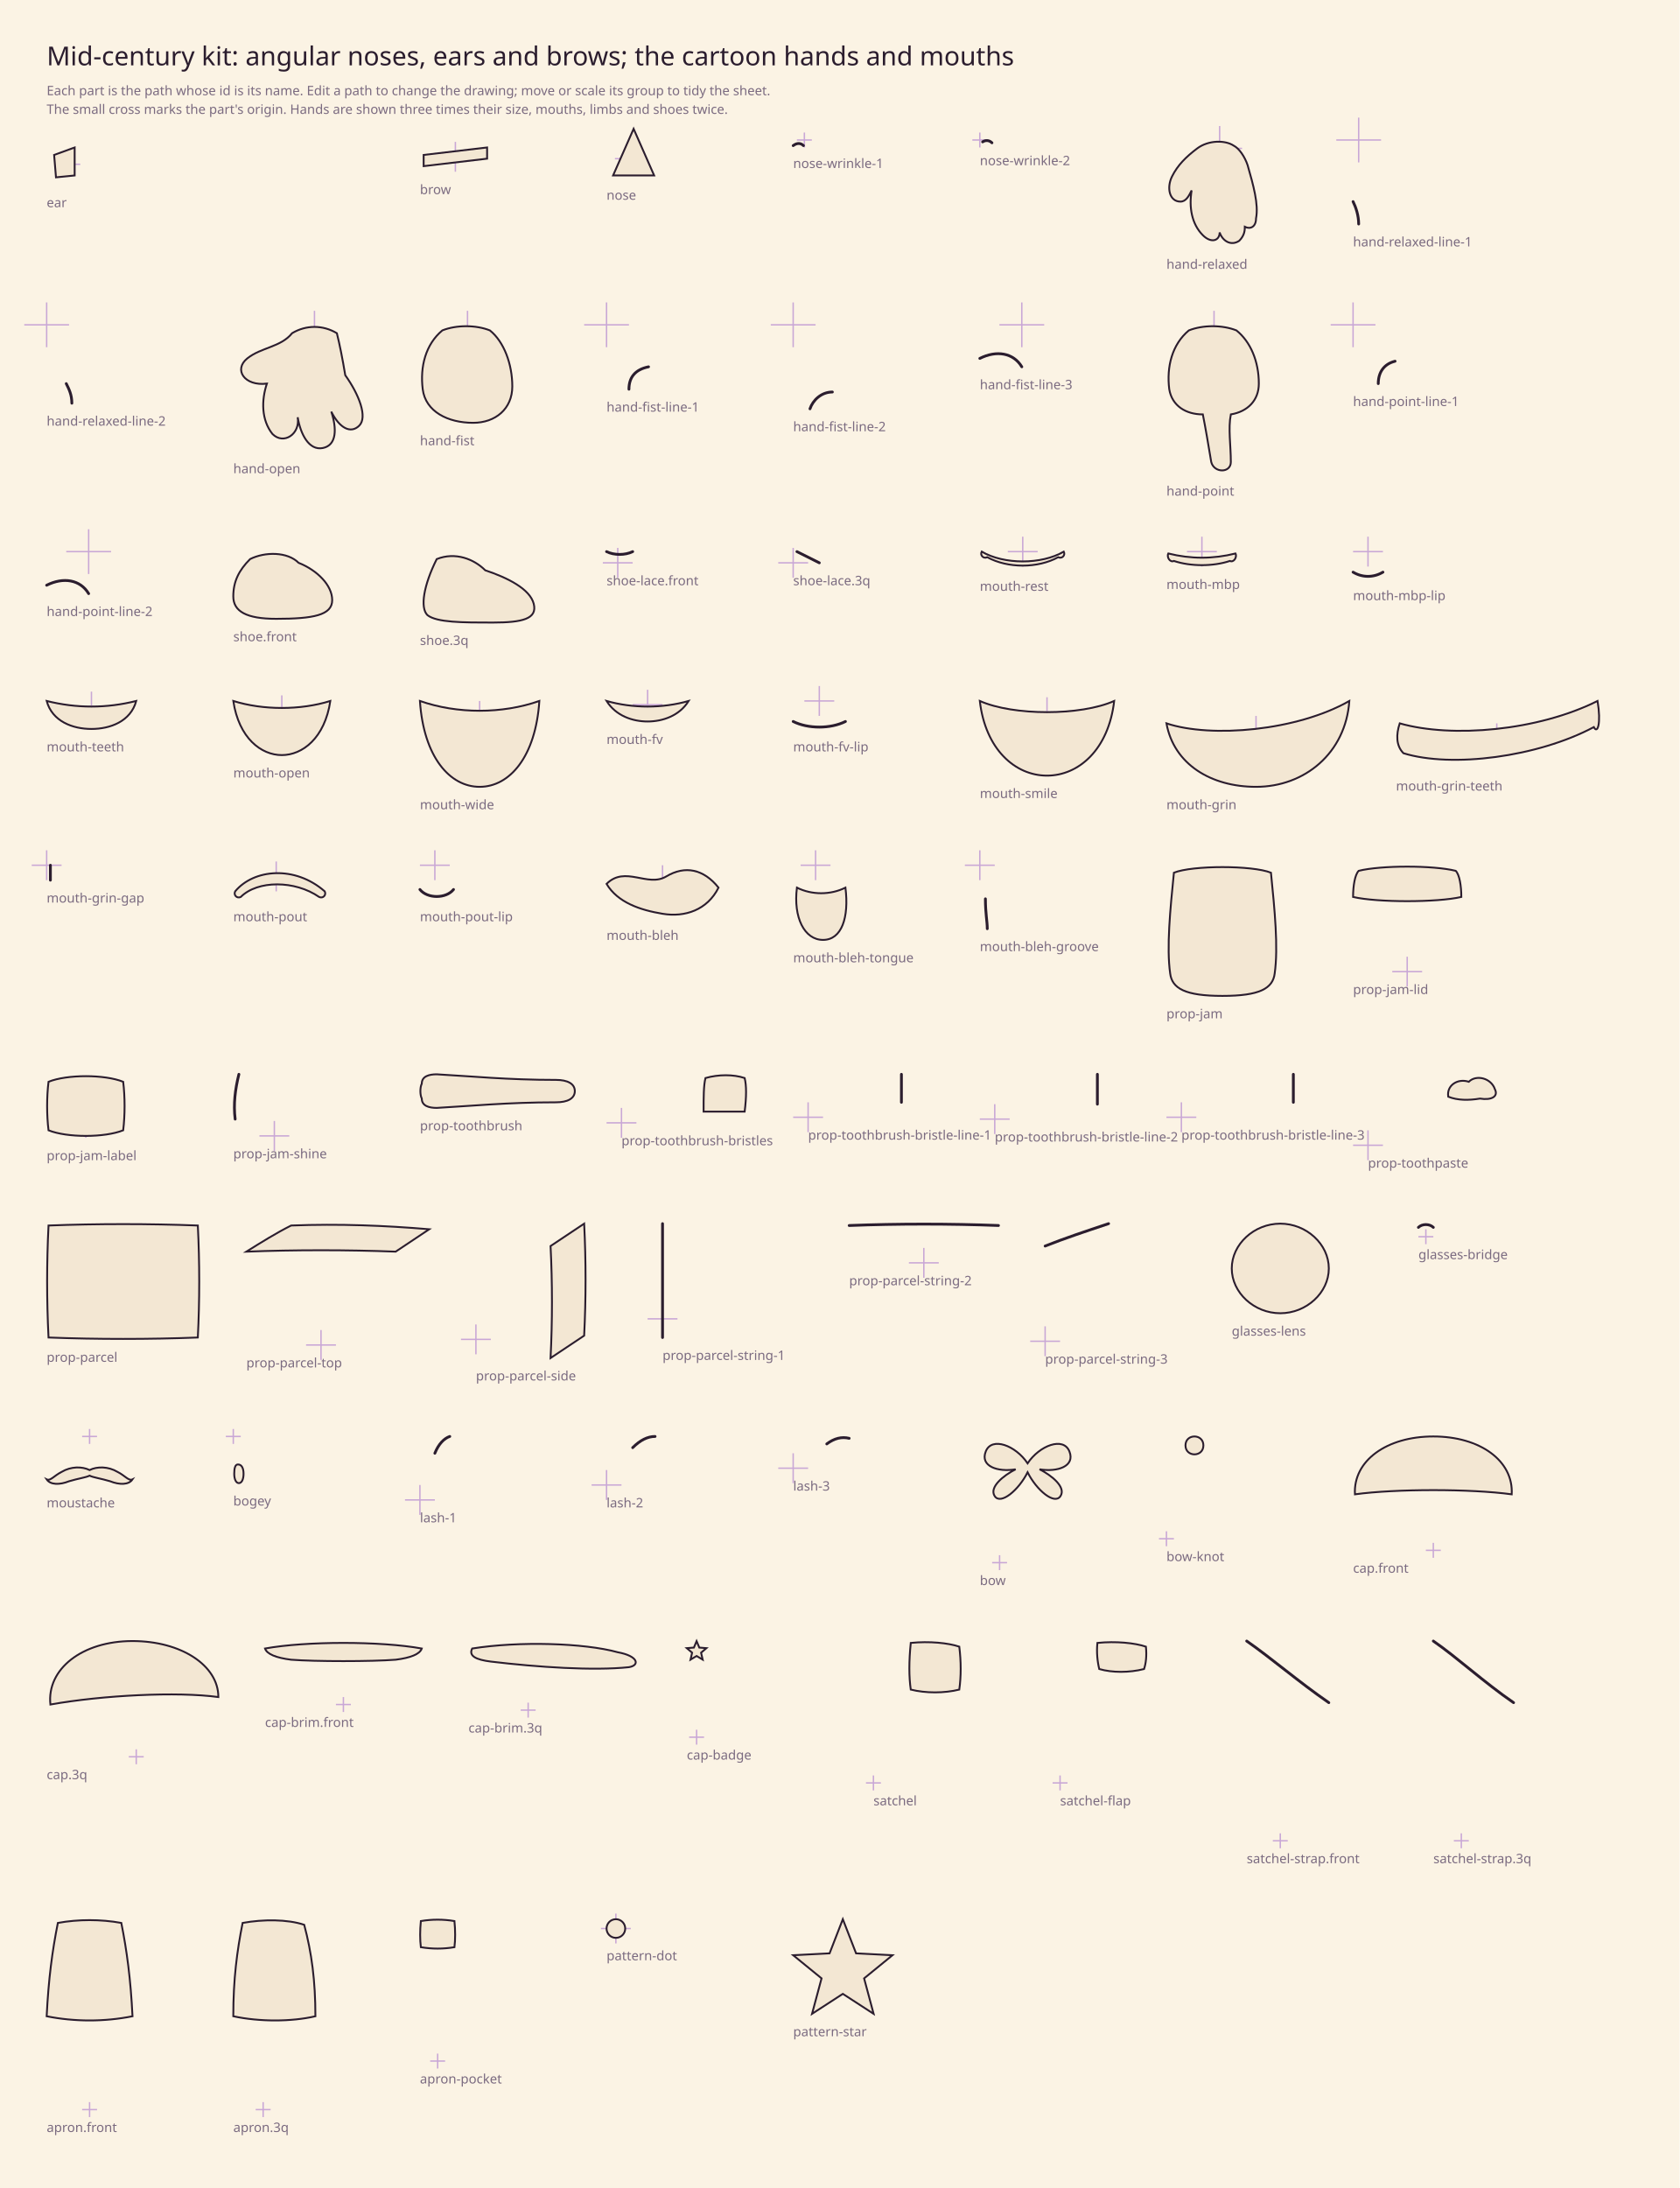
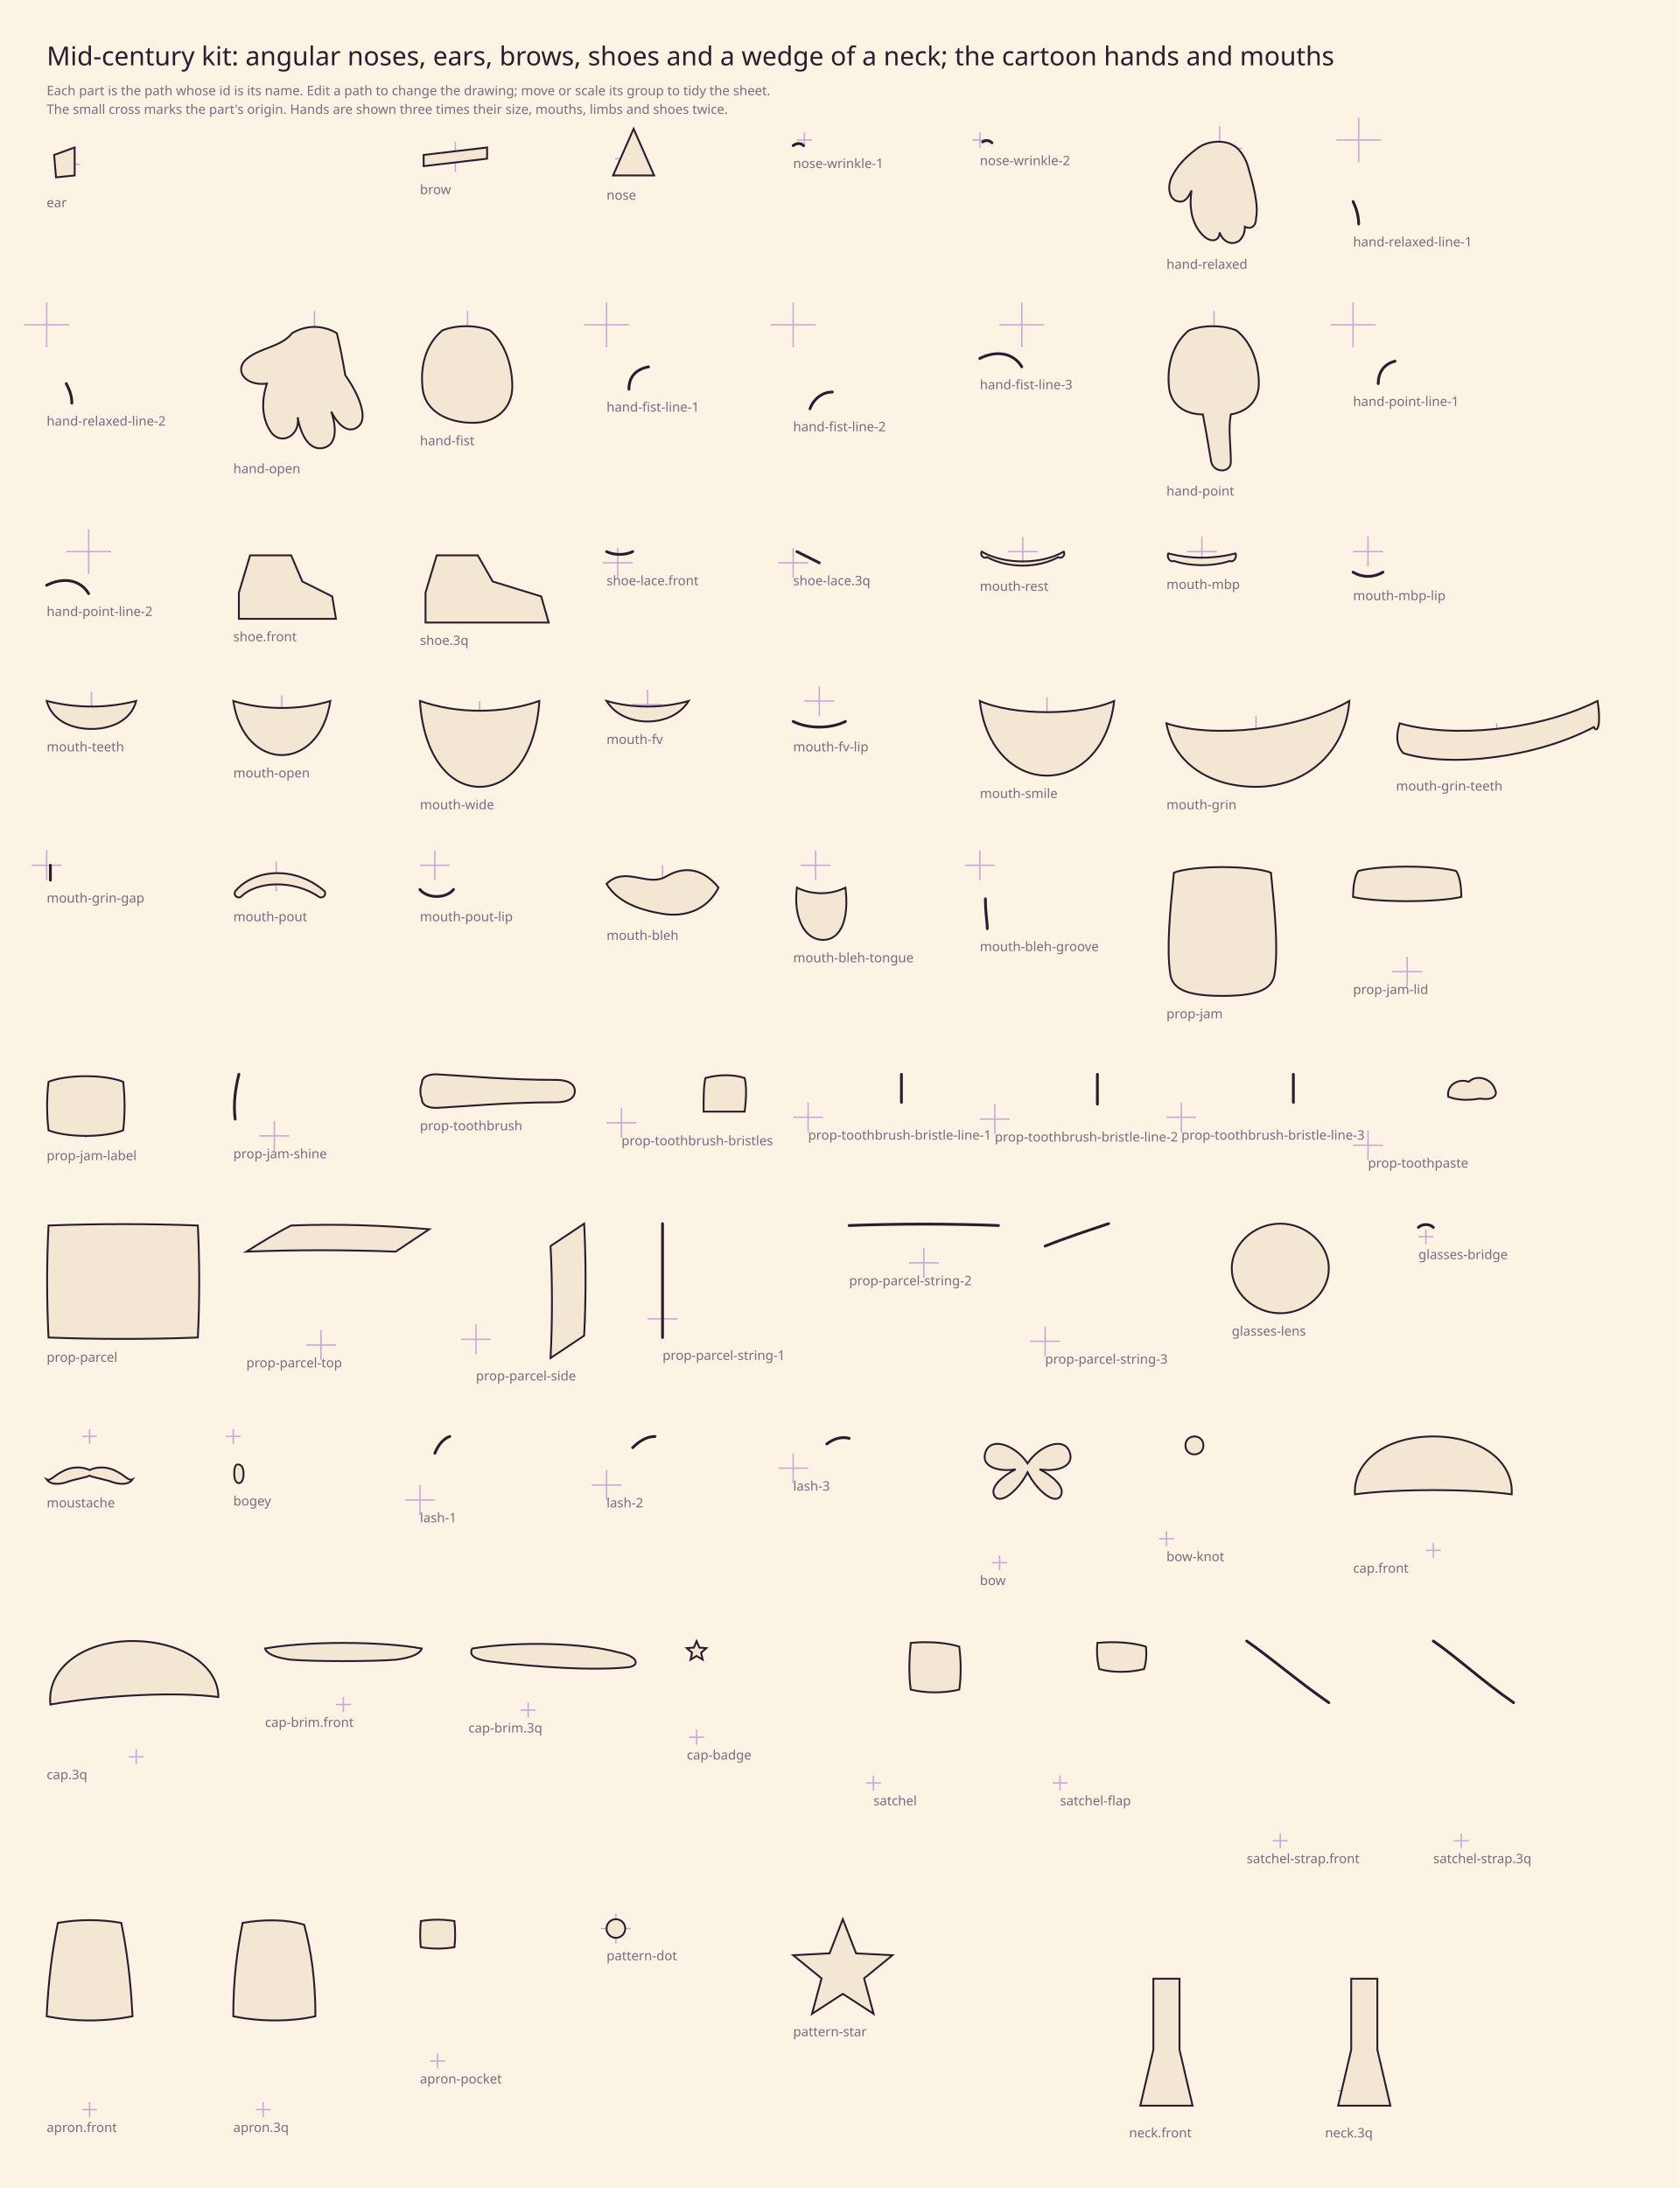
<svg xmlns="http://www.w3.org/2000/svg" width="1800" height="2344.2" viewBox="0 0 1800 2344.2">
  <rect width="100%" height="100%" fill="#fbf3e4" />
-   <text x="50" y="70" font-family="sans-serif" font-size="28" fill="#2b1d2e">Mid-century kit: angular noses, ears and brows; the cartoon hands and mouths</text>
+   <text x="50" y="70" font-family="sans-serif" font-size="28" fill="#2b1d2e">Mid-century kit: angular noses, ears, brows, shoes and a wedge of a neck; the cartoon hands and mouths</text>
  <text x="50" y="102" font-family="sans-serif" font-size="14" fill="#7a6a80">Each part is the path whose id is its name. Edit a path to change the drawing; move or scale its group to tidy the sheet.</text>
  <text x="50" y="122" font-family="sans-serif" font-size="14" fill="#7a6a80">The small cross marks the part's origin. Hands are shown three times their size, mouths, limbs and shoes twice.</text>
  <g transform="translate(78 176) scale(1)">
    <path d="M-8 0 H8 M0 -8 V8" stroke="#c9a7d6" stroke-width="1.5" vector-effect="non-scaling-stroke" />
    <path id="ear" d="M2 -18 L-20 -10 L-18 14 L2 12 Z" fill="#f3e7d3" stroke="#2b1d2e" stroke-width="2" vector-effect="non-scaling-stroke" />
  </g>
  <text x="50" y="222" font-family="sans-serif" font-size="14" fill="#7a6a80">ear</text>
  <g transform="translate(488 168) scale(2)">
    <path d="M-8 0 H8 M0 -8 V8" stroke="#c9a7d6" stroke-width="1.5" vector-effect="non-scaling-stroke" />
    <path id="brow" d="M-17 -1 L17 -5 L17 1 L-17 5 Z" fill="#f3e7d3" stroke="#2b1d2e" stroke-width="2" vector-effect="non-scaling-stroke" />
  </g>
  <text x="450" y="208" font-family="sans-serif" font-size="14" fill="#7a6a80">brow</text>
  <g transform="translate(675 170) scale(2)">
    <path d="M-8 0 H8 M0 -8 V8" stroke="#c9a7d6" stroke-width="1.5" vector-effect="non-scaling-stroke" />
    <path id="nose" d="M2 -16 L13 9 L-9 9 Z" fill="#f3e7d3" stroke="#2b1d2e" stroke-width="2" vector-effect="non-scaling-stroke" />
  </g>
  <text x="650" y="214" font-family="sans-serif" font-size="14" fill="#7a6a80">nose</text>
  <g transform="translate(862 150) scale(1)">
    <path d="M-8 0 H8 M0 -8 V8" stroke="#c9a7d6" stroke-width="1.5" vector-effect="non-scaling-stroke" />
    <path id="nose-wrinkle-1" d="M-12 6 C-8 3 -4 3 -1 6" fill="none" stroke="#2b1d2e" stroke-width="3" stroke-linecap="round" vector-effect="non-scaling-stroke" />
  </g>
  <text x="850" y="180" font-family="sans-serif" font-size="14" fill="#7a6a80">nose-wrinkle-1</text>
  <g transform="translate(1050 150) scale(1)">
    <path d="M-8 0 H8 M0 -8 V8" stroke="#c9a7d6" stroke-width="1.5" vector-effect="non-scaling-stroke" />
    <path id="nose-wrinkle-2" d="M3 2 C6 0 10 0 13 3" fill="none" stroke="#2b1d2e" stroke-width="3" stroke-linecap="round" vector-effect="non-scaling-stroke" />
  </g>
  <text x="1050" y="177" font-family="sans-serif" font-size="14" fill="#7a6a80">nose-wrinkle-2</text>
  <g transform="translate(1307 159) scale(3)">
    <path d="M-8 0 H8 M0 -8 V8" stroke="#c9a7d6" stroke-width="1.5" vector-effect="non-scaling-stroke" />
    <path id="hand-relaxed" d="M-8 0 C-12 3 -15 6 -17 10 C-19 14 -18 19 -14 19 C-12 19 -11 17 -10 15 C-11 21 -10 27 -6 31 C-3 34 0 33 0 30 C1 33 4 35 7 33 C9 31 9 29 9 28 C11 29 13 28 13 25 C14 20 12 13 10 6 C9 3 7 0 5 -1 C2 -3 -4 -3 -8 0 Z" fill="#f3e7d3" stroke="#2b1d2e" stroke-width="2" vector-effect="non-scaling-stroke" />
  </g>
  <text x="1250" y="288" font-family="sans-serif" font-size="14" fill="#7a6a80">hand-relaxed</text>
  <g transform="translate(1456 150) scale(3)">
    <path d="M-8 0 H8 M0 -8 V8" stroke="#c9a7d6" stroke-width="1.5" vector-effect="non-scaling-stroke" />
    <path id="hand-relaxed-line-1" d="M0 30 C0 27 -1 24 -2 22" fill="none" stroke="#2b1d2e" stroke-width="3" stroke-linecap="round" vector-effect="non-scaling-stroke" />
  </g>
  <text x="1450" y="264" font-family="sans-serif" font-size="14" fill="#7a6a80">hand-relaxed-line-1</text>
  <g transform="translate(50 348) scale(3)">
    <path d="M-8 0 H8 M0 -8 V8" stroke="#c9a7d6" stroke-width="1.5" vector-effect="non-scaling-stroke" />
    <path id="hand-relaxed-line-2" d="M9 28 C9 25 8 23 7 21" fill="none" stroke="#2b1d2e" stroke-width="3" stroke-linecap="round" vector-effect="non-scaling-stroke" />
  </g>
  <text x="50" y="456" font-family="sans-serif" font-size="14" fill="#7a6a80">hand-relaxed-line-2</text>
  <g transform="translate(337 357) scale(3)">
    <path d="M-8 0 H8 M0 -8 V8" stroke="#c9a7d6" stroke-width="1.5" vector-effect="non-scaling-stroke" />
    <path id="hand-open" d="M-8 0 C-12 5 -19 5 -24 9 C-29 13 -25 19 -17 18 C-19 24 -19 31 -15 36 C-11 40 -5 36 -6 30 C-5 36 -2 42 3 41 C8 40 8 34 6 28 C9 34 13 36 16 33 C19 30 16 22 11 15 C10 9 9 4 8 0 C3 -3 -3 -3 -8 0 Z" fill="#f3e7d3" stroke="#2b1d2e" stroke-width="2" vector-effect="non-scaling-stroke" />
  </g>
  <text x="250" y="507" font-family="sans-serif" font-size="14" fill="#7a6a80">hand-open</text>
  <g transform="translate(501 357) scale(3)">
    <path d="M-8 0 H8 M0 -8 V8" stroke="#c9a7d6" stroke-width="1.5" vector-effect="non-scaling-stroke" />
    <path id="hand-fist" d="M-9 -1 C-15 4 -17 12 -16 20 C-15 28 -7 32 2 32 C10 32 16 27 16 19 C16 11 13 3 8 -1 C3 -3 -4 -3 -9 -1 Z" fill="#f3e7d3" stroke="#2b1d2e" stroke-width="2" vector-effect="non-scaling-stroke" />
  </g>
  <text x="450" y="477" font-family="sans-serif" font-size="14" fill="#7a6a80">hand-fist</text>
  <g transform="translate(650 348) scale(3)">
    <path d="M-8 0 H8 M0 -8 V8" stroke="#c9a7d6" stroke-width="1.5" vector-effect="non-scaling-stroke" />
    <path id="hand-fist-line-1" d="M15 15 C10 16 8 19 8 23" fill="none" stroke="#2b1d2e" stroke-width="3" stroke-linecap="round" vector-effect="non-scaling-stroke" />
  </g>
  <text x="650" y="441" font-family="sans-serif" font-size="14" fill="#7a6a80">hand-fist-line-1</text>
  <g transform="translate(850 348) scale(3)">
    <path d="M-8 0 H8 M0 -8 V8" stroke="#c9a7d6" stroke-width="1.5" vector-effect="non-scaling-stroke" />
    <path id="hand-fist-line-2" d="M14 24 C10 24 7 27 6 30" fill="none" stroke="#2b1d2e" stroke-width="3" stroke-linecap="round" vector-effect="non-scaling-stroke" />
  </g>
  <text x="850" y="462" font-family="sans-serif" font-size="14" fill="#7a6a80">hand-fist-line-2</text>
  <g transform="translate(1095 348) scale(3)">
    <path d="M-8 0 H8 M0 -8 V8" stroke="#c9a7d6" stroke-width="1.5" vector-effect="non-scaling-stroke" />
    <path id="hand-fist-line-3" d="M-15 12 C-9 9 -3 10 0 15" fill="none" stroke="#2b1d2e" stroke-width="3" stroke-linecap="round" vector-effect="non-scaling-stroke" />
  </g>
  <text x="1050" y="417" font-family="sans-serif" font-size="14" fill="#7a6a80">hand-fist-line-3</text>
  <g transform="translate(1301 357) scale(3)">
    <path d="M-8 0 H8 M0 -8 V8" stroke="#c9a7d6" stroke-width="1.5" vector-effect="non-scaling-stroke" />
    <path id="hand-point" d="M-9 -1 C-15 4 -17 12 -16 20 C-15 26 -10 29 -4 29 C-3 34 -2 40 -1 46 C0 50 6 50 6 46 C6 40 5 34 6 29 C12 28 16 24 16 18 C16 10 13 3 8 -1 C3 -3 -4 -3 -9 -1 Z" fill="#f3e7d3" stroke="#2b1d2e" stroke-width="2" vector-effect="non-scaling-stroke" />
  </g>
  <text x="1250" y="531" font-family="sans-serif" font-size="14" fill="#7a6a80">hand-point</text>
  <g transform="translate(1450 348) scale(3)">
    <path d="M-8 0 H8 M0 -8 V8" stroke="#c9a7d6" stroke-width="1.5" vector-effect="non-scaling-stroke" />
    <path id="hand-point-line-1" d="M15 13 C11 14 9 17 9 21" fill="none" stroke="#2b1d2e" stroke-width="3" stroke-linecap="round" vector-effect="non-scaling-stroke" />
  </g>
  <text x="1450" y="435" font-family="sans-serif" font-size="14" fill="#7a6a80">hand-point-line-1</text>
  <g transform="translate(95 591) scale(3)">
    <path d="M-8 0 H8 M0 -8 V8" stroke="#c9a7d6" stroke-width="1.5" vector-effect="non-scaling-stroke" />
    <path id="hand-point-line-2" d="M-15 12 C-9 9 -3 10 0 15" fill="none" stroke="#2b1d2e" stroke-width="3" stroke-linecap="round" vector-effect="non-scaling-stroke" />
  </g>
  <text x="50" y="660" font-family="sans-serif" font-size="14" fill="#7a6a80">hand-point-line-2</text>
  <g transform="translate(292 611) scale(2)">
    <path d="M-8 0 H8 M0 -8 V8" stroke="#c9a7d6" stroke-width="1.5" vector-effect="non-scaling-stroke" />
-     <path id="shoe.front" d="M-12 -6 C-4 -10 8 -10 14 -4 C24 0 32 8 32 16 C32 24 22 26 2 26 C-14 26 -21 22 -21 14 C-21 6 -18 0 -12 -6 Z" fill="#f3e7d3" stroke="#2b1d2e" stroke-width="2" vector-effect="non-scaling-stroke" />
+     <path id="shoe.front" d="M-12 -8 L10 -8 L16 6 L32 14 L34 26 L-18 26 L-18 12 Z" fill="#f3e7d3" stroke="#2b1d2e" stroke-width="2" vector-effect="non-scaling-stroke" />
  </g>
  <text x="250" y="687" font-family="sans-serif" font-size="14" fill="#7a6a80">shoe.front</text>
  <g transform="translate(492 615) scale(2)">
    <path d="M-8 0 H8 M0 -8 V8" stroke="#c9a7d6" stroke-width="1.5" vector-effect="non-scaling-stroke" />
-     <path id="shoe.3q" d="M-12 -8 C-2 -12 8 -8 14 -2 C26 2 38 8 40 16 C42 24 34 26 18 26 C2 26 -12 26 -17 22 C-21 18 -19 6 -12 -8 Z" fill="#f3e7d3" stroke="#2b1d2e" stroke-width="2" vector-effect="non-scaling-stroke" />
+     <path id="shoe.3q" d="M-12 -10 L10 -10 L18 4 L44 12 L48 26 L-18 26 L-18 10 Z" fill="#f3e7d3" stroke="#2b1d2e" stroke-width="2" vector-effect="non-scaling-stroke" />
  </g>
  <text x="450" y="691" font-family="sans-serif" font-size="14" fill="#7a6a80">shoe.3q</text>
  <g transform="translate(662 603) scale(2)">
    <path d="M-8 0 H8 M0 -8 V8" stroke="#c9a7d6" stroke-width="1.5" vector-effect="non-scaling-stroke" />
    <path id="shoe-lace.front" d="M-6 -6 C-2 -4 4 -4 8 -6" fill="none" stroke="#2b1d2e" stroke-width="3" stroke-linecap="round" vector-effect="non-scaling-stroke" />
  </g>
  <text x="650" y="627" font-family="sans-serif" font-size="14" fill="#7a6a80">shoe-lace.front</text>
  <g transform="translate(850 603) scale(2)">
    <path d="M-8 0 H8 M0 -8 V8" stroke="#c9a7d6" stroke-width="1.5" vector-effect="non-scaling-stroke" />
    <path id="shoe-lace.3q" d="M2 -6 C6 -4 10 -2 14 0" fill="none" stroke="#2b1d2e" stroke-width="3" stroke-linecap="round" vector-effect="non-scaling-stroke" />
  </g>
  <text x="850" y="627" font-family="sans-serif" font-size="14" fill="#7a6a80">shoe-lace.3q</text>
  <g transform="translate(1096 591) scale(2)">
    <path d="M-8 0 H8 M0 -8 V8" stroke="#c9a7d6" stroke-width="1.5" vector-effect="non-scaling-stroke" />
    <path id="mouth-rest" d="M-22 0 C-10 7 10 7 22 0 C23 2 21 4 19 3 C8 9 -8 9 -19 3 C-21 4 -23 2 -22 0 Z" fill="#f3e7d3" stroke="#2b1d2e" stroke-width="2" vector-effect="non-scaling-stroke" />
  </g>
  <text x="1050" y="633" font-family="sans-serif" font-size="14" fill="#7a6a80">mouth-rest</text>
  <g transform="translate(1288 591) scale(2)">
    <path d="M-8 0 H8 M0 -8 V8" stroke="#c9a7d6" stroke-width="1.5" vector-effect="non-scaling-stroke" />
    <path id="mouth-mbp" d="M-18 1 C-6 4 6 4 18 1 C19 3 17 6 15 5 C6 8 -6 8 -15 5 C-17 6 -19 3 -18 1 Z" fill="#f3e7d3" stroke="#2b1d2e" stroke-width="2" vector-effect="non-scaling-stroke" />
  </g>
  <text x="1250" y="631" font-family="sans-serif" font-size="14" fill="#7a6a80">mouth-mbp</text>
  <g transform="translate(1466 591) scale(2)">
    <path d="M-8 0 H8 M0 -8 V8" stroke="#c9a7d6" stroke-width="1.5" vector-effect="non-scaling-stroke" />
    <path id="mouth-mbp-lip" d="M-8 11 C-3 14 3 14 8 11" fill="none" stroke="#2b1d2e" stroke-width="3" stroke-linecap="round" vector-effect="non-scaling-stroke" />
  </g>
  <text x="1450" y="643" font-family="sans-serif" font-size="14" fill="#7a6a80">mouth-mbp-lip</text>
  <g transform="translate(98 757) scale(2)">
    <path d="M-8 0 H8 M0 -8 V8" stroke="#c9a7d6" stroke-width="1.5" vector-effect="non-scaling-stroke" />
    <path id="mouth-teeth" d="M-24 -3 C-8 1 8 1 24 -3 C21 8 10 12 0 12 C-10 12 -21 8 -24 -3 Z" fill="#f3e7d3" stroke="#2b1d2e" stroke-width="2" vector-effect="non-scaling-stroke" />
  </g>
  <text x="50" y="805" font-family="sans-serif" font-size="14" fill="#7a6a80">mouth-teeth</text>
  <g transform="translate(302 761) scale(2)">
    <path d="M-8 0 H8 M0 -8 V8" stroke="#c9a7d6" stroke-width="1.5" vector-effect="non-scaling-stroke" />
    <path id="mouth-open" d="M-26 -5 C-10 0 10 0 26 -5 C23 15 11 24 0 24 C-11 24 -23 15 -26 -5 Z" fill="#f3e7d3" stroke="#2b1d2e" stroke-width="2" vector-effect="non-scaling-stroke" />
  </g>
  <text x="250" y="833" font-family="sans-serif" font-size="14" fill="#7a6a80">mouth-open</text>
  <g transform="translate(514 767) scale(2)">
    <path d="M-8 0 H8 M0 -8 V8" stroke="#c9a7d6" stroke-width="1.5" vector-effect="non-scaling-stroke" />
    <path id="mouth-wide" d="M-32 -8 C-12 -1 12 -1 32 -8 C30 22 16 38 0 38 C-16 38 -30 22 -32 -8 Z" fill="#f3e7d3" stroke="#2b1d2e" stroke-width="2" vector-effect="non-scaling-stroke" />
  </g>
  <text x="450" y="867" font-family="sans-serif" font-size="14" fill="#7a6a80">mouth-wide</text>
  <g transform="translate(694 755) scale(2)">
    <path d="M-8 0 H8 M0 -8 V8" stroke="#c9a7d6" stroke-width="1.5" vector-effect="non-scaling-stroke" />
    <path id="mouth-fv" d="M-22 -2 C-8 2 8 2 22 -2 C17 6 8 9 0 9 C-8 9 -17 6 -22 -2 Z" fill="#f3e7d3" stroke="#2b1d2e" stroke-width="2" vector-effect="non-scaling-stroke" />
  </g>
  <text x="650" y="797" font-family="sans-serif" font-size="14" fill="#7a6a80">mouth-fv</text>
  <g transform="translate(878 751) scale(2)">
    <path d="M-8 0 H8 M0 -8 V8" stroke="#c9a7d6" stroke-width="1.5" vector-effect="non-scaling-stroke" />
    <path id="mouth-fv-lip" d="M-14 11 C-6 15 6 15 14 11" fill="none" stroke="#2b1d2e" stroke-width="3" stroke-linecap="round" vector-effect="non-scaling-stroke" />
  </g>
  <text x="850" y="805" font-family="sans-serif" font-size="14" fill="#7a6a80">mouth-fv-lip</text>
  <g transform="translate(1122 763) scale(2)">
    <path d="M-8 0 H8 M0 -8 V8" stroke="#c9a7d6" stroke-width="1.5" vector-effect="non-scaling-stroke" />
    <path id="mouth-smile" d="M-36 -6 C-18 2 18 2 36 -6 C33 20 17 34 0 34 C-17 34 -33 20 -36 -6 Z" fill="#f3e7d3" stroke="#2b1d2e" stroke-width="2" vector-effect="non-scaling-stroke" />
  </g>
  <text x="1050" y="855" font-family="sans-serif" font-size="14" fill="#7a6a80">mouth-smile</text>
  <g transform="translate(1346 783) scale(2)">
    <path d="M-8 0 H8 M0 -8 V8" stroke="#c9a7d6" stroke-width="1.5" vector-effect="non-scaling-stroke" />
    <path id="mouth-grin" d="M-48 -4 C-24 4 22 0 50 -16 C48 12 26 30 0 30 C-24 30 -44 18 -48 -4 Z" fill="#f3e7d3" stroke="#2b1d2e" stroke-width="2" vector-effect="non-scaling-stroke" />
  </g>
  <text x="1250" y="867" font-family="sans-serif" font-size="14" fill="#7a6a80">mouth-grin</text>
  <g transform="translate(1604 791) scale(2)">
    <path d="M-8 0 H8 M0 -8 V8" stroke="#c9a7d6" stroke-width="1.5" vector-effect="non-scaling-stroke" />
    <path id="mouth-grin-teeth" d="M-52 -8 C-24 0 22 -4 54 -20 C56 -8 54 -2 52 -6 C22 10 -24 16 -50 8 C-54 4 -54 -2 -52 -8 Z" fill="#f3e7d3" stroke="#2b1d2e" stroke-width="2" vector-effect="non-scaling-stroke" />
  </g>
  <text x="1496" y="847" font-family="sans-serif" font-size="14" fill="#7a6a80">mouth-grin-teeth</text>
  <g transform="translate(50 927) scale(2)">
    <path d="M-8 0 H8 M0 -8 V8" stroke="#c9a7d6" stroke-width="1.5" vector-effect="non-scaling-stroke" />
    <path id="mouth-grin-gap" d="M2 0 C2 3 2 6 2 8" fill="none" stroke="#2b1d2e" stroke-width="3" stroke-linecap="round" vector-effect="non-scaling-stroke" />
  </g>
  <text x="50" y="967" font-family="sans-serif" font-size="14" fill="#7a6a80">mouth-grin-gap</text>
  <g transform="translate(296 939) scale(2)">
    <path d="M-8 0 H8 M0 -8 V8" stroke="#c9a7d6" stroke-width="1.5" vector-effect="non-scaling-stroke" />
    <path id="mouth-pout" d="M-22 8 C-12 -4 10 -6 26 8 C27 10 25 12 23 11 C10 2 -10 2 -19 11 C-21 12 -23 10 -22 8 Z" fill="#f3e7d3" stroke="#2b1d2e" stroke-width="2" vector-effect="non-scaling-stroke" />
  </g>
  <text x="250" y="987" font-family="sans-serif" font-size="14" fill="#7a6a80">mouth-pout</text>
  <g transform="translate(466 927) scale(2)">
    <path d="M-8 0 H8 M0 -8 V8" stroke="#c9a7d6" stroke-width="1.5" vector-effect="non-scaling-stroke" />
    <path id="mouth-pout-lip" d="M-8 13 C-4 18 6 18 10 13" fill="none" stroke="#2b1d2e" stroke-width="3" stroke-linecap="round" vector-effect="non-scaling-stroke" />
  </g>
  <text x="450" y="987" font-family="sans-serif" font-size="14" fill="#7a6a80">mouth-pout-lip</text>
  <g transform="translate(710 943) scale(2)">
    <path d="M-8 0 H8 M0 -8 V8" stroke="#c9a7d6" stroke-width="1.5" vector-effect="non-scaling-stroke" />
    <path id="mouth-bleh" d="M-30 2 C-20 -8 -8 4 2 -2 C12 -8 22 -6 30 4 C24 16 12 20 0 18 C-12 16 -24 12 -30 2 Z" fill="#f3e7d3" stroke="#2b1d2e" stroke-width="2" vector-effect="non-scaling-stroke" />
  </g>
  <text x="650" y="1007" font-family="sans-serif" font-size="14" fill="#7a6a80">mouth-bleh</text>
  <g transform="translate(874 927) scale(2)">
    <path d="M-8 0 H8 M0 -8 V8" stroke="#c9a7d6" stroke-width="1.5" vector-effect="non-scaling-stroke" />
    <path id="mouth-bleh-tongue" d="M-10 12 C-12 28 -6 40 4 40 C14 40 18 28 16 12 C8 16 -2 16 -10 12 Z" fill="#f3e7d3" stroke="#2b1d2e" stroke-width="2" vector-effect="non-scaling-stroke" />
  </g>
  <text x="850" y="1031" font-family="sans-serif" font-size="14" fill="#7a6a80">mouth-bleh-tongue</text>
  <g transform="translate(1050 927) scale(2)">
    <path d="M-8 0 H8 M0 -8 V8" stroke="#c9a7d6" stroke-width="1.5" vector-effect="non-scaling-stroke" />
    <path id="mouth-bleh-groove" d="M3 18 C3 26 4 30 4 34" fill="none" stroke="#2b1d2e" stroke-width="3" stroke-linecap="round" vector-effect="non-scaling-stroke" />
  </g>
  <text x="1050" y="1019" font-family="sans-serif" font-size="14" fill="#7a6a80">mouth-bleh-groove</text>
  <g transform="translate(1310 1015) scale(2)">
    <path d="M-8 0 H8 M0 -8 V8" stroke="#c9a7d6" stroke-width="1.5" vector-effect="non-scaling-stroke" />
    <path id="prop-jam" d="M-26 -40 C-28 -20 -30 0 -28 14 C-27 22 -20 26 0 26 C20 26 27 22 28 14 C30 0 28 -20 26 -40 C16 -44 -16 -44 -26 -40 Z" fill="#f3e7d3" stroke="#2b1d2e" stroke-width="2" vector-effect="non-scaling-stroke" />
  </g>
  <text x="1250" y="1091" font-family="sans-serif" font-size="14" fill="#7a6a80">prop-jam</text>
  <g transform="translate(1508 1041) scale(2)">
    <path d="M-8 0 H8 M0 -8 V8" stroke="#c9a7d6" stroke-width="1.5" vector-effect="non-scaling-stroke" />
    <path id="prop-jam-lid" d="M-29 -40 C-29 -46 -28 -52 -26 -54 C-14 -57 14 -57 26 -54 C28 -52 29 -46 29 -40 C16 -37 -16 -37 -29 -40 Z" fill="#f3e7d3" stroke="#2b1d2e" stroke-width="2" vector-effect="non-scaling-stroke" />
  </g>
  <text x="1450" y="1065" font-family="sans-serif" font-size="14" fill="#7a6a80">prop-jam-lid</text>
  <g transform="translate(92 1203) scale(2)">
    <path d="M-8 0 H8 M0 -8 V8" stroke="#c9a7d6" stroke-width="1.5" vector-effect="non-scaling-stroke" />
    <path id="prop-jam-label" d="M-20 -22 C-10 -26 10 -26 20 -22 C21 -14 21 -4 20 4 C10 8 -10 8 -20 4 C-21 -4 -21 -14 -20 -22 Z" fill="#f3e7d3" stroke="#2b1d2e" stroke-width="2" vector-effect="non-scaling-stroke" />
  </g>
  <text x="50" y="1243" font-family="sans-serif" font-size="14" fill="#7a6a80">prop-jam-label</text>
  <g transform="translate(294 1217) scale(2)">
    <path d="M-8 0 H8 M0 -8 V8" stroke="#c9a7d6" stroke-width="1.5" vector-effect="non-scaling-stroke" />
    <path id="prop-jam-shine" d="M-19 -33 C-21 -25 -22 -17 -21 -9" fill="none" stroke="#2b1d2e" stroke-width="3" stroke-linecap="round" vector-effect="non-scaling-stroke" />
  </g>
  <text x="250" y="1241" font-family="sans-serif" font-size="14" fill="#7a6a80">prop-jam-shine</text>
  <g transform="translate(484 1169) scale(2)">
    <path d="M-8 0 H8 M0 -8 V8" stroke="#c9a7d6" stroke-width="1.5" vector-effect="non-scaling-stroke" />
    <path id="prop-toothbrush" d="M-16 -4 C-16 -8 -12 -9 -8 -9 C10 -8 30 -6 56 -6 C62 -6 66 -4 66 0 C66 4 62 6 56 6 C30 6 10 8 -8 9 C-12 9 -16 8 -16 4 C-17 2 -17 -2 -16 -4 Z" fill="#f3e7d3" stroke="#2b1d2e" stroke-width="2" vector-effect="non-scaling-stroke" />
  </g>
  <text x="450" y="1211" font-family="sans-serif" font-size="14" fill="#7a6a80">prop-toothbrush</text>
  <g transform="translate(666 1203) scale(2)">
    <path d="M-8 0 H8 M0 -8 V8" stroke="#c9a7d6" stroke-width="1.5" vector-effect="non-scaling-stroke" />
    <path id="prop-toothbrush-bristles" d="M44 -6 C44 -14 44 -20 45 -24 C52 -26 60 -26 66 -24 C67 -20 67 -14 66 -6 C58 -6 52 -6 44 -6 Z" fill="#f3e7d3" stroke="#2b1d2e" stroke-width="2" vector-effect="non-scaling-stroke" />
  </g>
  <text x="666" y="1227" font-family="sans-serif" font-size="14" fill="#7a6a80">prop-toothbrush-bristles</text>
  <g transform="translate(866 1197) scale(2)">
    <path d="M-8 0 H8 M0 -8 V8" stroke="#c9a7d6" stroke-width="1.5" vector-effect="non-scaling-stroke" />
    <path id="prop-toothbrush-bristle-line-1" d="M50 -23 C50 -17 50 -12 50 -8" fill="none" stroke="#2b1d2e" stroke-width="3" stroke-linecap="round" vector-effect="non-scaling-stroke" />
  </g>
  <text x="866" y="1221" font-family="sans-serif" font-size="14" fill="#7a6a80">prop-toothbrush-bristle-line-1</text>
  <g transform="translate(1066 1199) scale(2)">
    <path d="M-8 0 H8 M0 -8 V8" stroke="#c9a7d6" stroke-width="1.5" vector-effect="non-scaling-stroke" />
    <path id="prop-toothbrush-bristle-line-2" d="M55 -24 C55 -18 55 -12 55 -8" fill="none" stroke="#2b1d2e" stroke-width="3" stroke-linecap="round" vector-effect="non-scaling-stroke" />
  </g>
  <text x="1066" y="1223" font-family="sans-serif" font-size="14" fill="#7a6a80">prop-toothbrush-bristle-line-2</text>
  <g transform="translate(1266 1197) scale(2)">
    <path d="M-8 0 H8 M0 -8 V8" stroke="#c9a7d6" stroke-width="1.5" vector-effect="non-scaling-stroke" />
    <path id="prop-toothbrush-bristle-line-3" d="M60 -23 C60 -17 60 -12 60 -8" fill="none" stroke="#2b1d2e" stroke-width="3" stroke-linecap="round" vector-effect="non-scaling-stroke" />
  </g>
  <text x="1266" y="1221" font-family="sans-serif" font-size="14" fill="#7a6a80">prop-toothbrush-bristle-line-3</text>
  <g transform="translate(1466 1227) scale(2)">
    <path d="M-8 0 H8 M0 -8 V8" stroke="#c9a7d6" stroke-width="1.5" vector-effect="non-scaling-stroke" />
    <path id="prop-toothpaste" d="M43 -26 C42 -32 48 -36 54 -34 C58 -38 66 -36 68 -30 C70 -26 66 -24 60 -25 C54 -24 48 -24 43 -26 Z" fill="#f3e7d3" stroke="#2b1d2e" stroke-width="2" vector-effect="non-scaling-stroke" />
  </g>
  <text x="1466" y="1251" font-family="sans-serif" font-size="14" fill="#7a6a80">prop-toothpaste</text>
  <g transform="translate(132 1413) scale(2)">
    <path d="M-8 0 H8 M0 -8 V8" stroke="#c9a7d6" stroke-width="1.5" vector-effect="non-scaling-stroke" />
    <path id="prop-parcel" d="M-40 -50 C-14 -51 14 -51 40 -50 C41 -30 41 -10 40 10 C14 11 -14 11 -40 10 C-41 -10 -41 -30 -40 -50 Z" fill="#f3e7d3" stroke="#2b1d2e" stroke-width="2" vector-effect="non-scaling-stroke" />
  </g>
  <text x="50" y="1459" font-family="sans-serif" font-size="14" fill="#7a6a80">prop-parcel</text>
  <g transform="translate(344 1441) scale(2)">
    <path d="M-8 0 H8 M0 -8 V8" stroke="#c9a7d6" stroke-width="1.5" vector-effect="non-scaling-stroke" />
    <path id="prop-parcel-top" d="M-40 -50 C-32 -55 -24 -60 -16 -64 C10 -65 34 -64 58 -62 C52 -58 46 -54 40 -50 C14 -51 -14 -51 -40 -50 Z" fill="#f3e7d3" stroke="#2b1d2e" stroke-width="2" vector-effect="non-scaling-stroke" />
  </g>
  <text x="264" y="1465" font-family="sans-serif" font-size="14" fill="#7a6a80">prop-parcel-top</text>
  <g transform="translate(510 1435) scale(2)">
    <path d="M-8 0 H8 M0 -8 V8" stroke="#c9a7d6" stroke-width="1.5" vector-effect="non-scaling-stroke" />
    <path id="prop-parcel-side" d="M40 -50 C46 -54 52 -58 58 -62 C59 -42 59 -22 58 -2 C52 2 46 6 40 10 C41 -10 41 -30 40 -50 Z" fill="#f3e7d3" stroke="#2b1d2e" stroke-width="2" vector-effect="non-scaling-stroke" />
  </g>
  <text x="510" y="1479" font-family="sans-serif" font-size="14" fill="#7a6a80">prop-parcel-side</text>
  <g transform="translate(710 1413) scale(2)">
    <path d="M-8 0 H8 M0 -8 V8" stroke="#c9a7d6" stroke-width="1.5" vector-effect="non-scaling-stroke" />
    <path id="prop-parcel-string-1" d="M0 -51 C0 -30 0 -10 0 10" fill="none" stroke="#2b1d2e" stroke-width="3" stroke-linecap="round" vector-effect="non-scaling-stroke" />
  </g>
  <text x="710" y="1457" font-family="sans-serif" font-size="14" fill="#7a6a80">prop-parcel-string-1</text>
  <g transform="translate(990 1353) scale(2)">
    <path d="M-8 0 H8 M0 -8 V8" stroke="#c9a7d6" stroke-width="1.5" vector-effect="non-scaling-stroke" />
    <path id="prop-parcel-string-2" d="M-40 -20 C-14 -21 14 -21 40 -20" fill="none" stroke="#2b1d2e" stroke-width="3" stroke-linecap="round" vector-effect="non-scaling-stroke" />
  </g>
  <text x="910" y="1377" font-family="sans-serif" font-size="14" fill="#7a6a80">prop-parcel-string-2</text>
  <g transform="translate(1120 1437) scale(2)">
    <path d="M-8 0 H8 M0 -8 V8" stroke="#c9a7d6" stroke-width="1.5" vector-effect="non-scaling-stroke" />
    <path id="prop-parcel-string-3" d="M0 -51 C10 -55 22 -59 34 -63" fill="none" stroke="#2b1d2e" stroke-width="3" stroke-linecap="round" vector-effect="non-scaling-stroke" />
  </g>
  <text x="1120" y="1461" font-family="sans-serif" font-size="14" fill="#7a6a80">prop-parcel-string-3</text>
  <g transform="translate(1372 1359) scale(2)">
    <path d="M-8 0 H8 M0 -8 V8" stroke="#c9a7d6" stroke-width="1.5" vector-effect="non-scaling-stroke" />
    <path id="glasses-lens" d="M26 0 C26 13 14 24 0 24 C-14 24 -26 13 -26 0 C-26 -13 -14 -24 0 -24 C14 -24 26 -13 26 0 Z" fill="#f3e7d3" stroke="#2b1d2e" stroke-width="2" vector-effect="non-scaling-stroke" />
  </g>
  <text x="1320" y="1431" font-family="sans-serif" font-size="14" fill="#7a6a80">glasses-lens</text>
  <g transform="translate(1528 1325) scale(1)">
    <path d="M-8 0 H8 M0 -8 V8" stroke="#c9a7d6" stroke-width="1.5" vector-effect="non-scaling-stroke" />
    <path id="glasses-bridge" d="M-8 -10 C-4 -14 4 -14 8 -10" fill="none" stroke="#2b1d2e" stroke-width="3" stroke-linecap="round" vector-effect="non-scaling-stroke" />
  </g>
  <text x="1520" y="1349" font-family="sans-serif" font-size="14" fill="#7a6a80">glasses-bridge</text>
  <g transform="translate(96 1539) scale(1)">
    <path d="M-8 0 H8 M0 -8 V8" stroke="#c9a7d6" stroke-width="1.5" vector-effect="non-scaling-stroke" />
    <path id="moustache" d="M0 36 C-8 32 -20 32 -30 38 C-38 42 -42 48 -46 46 C-42 52 -32 52 -22 48 C-12 45 -4 44 0 42 C4 44 12 45 22 48 C32 52 42 52 46 46 C42 48 38 42 30 38 C20 32 8 32 0 36 Z" fill="#f3e7d3" stroke="#2b1d2e" stroke-width="2" vector-effect="non-scaling-stroke" />
  </g>
  <text x="50" y="1615" font-family="sans-serif" font-size="14" fill="#7a6a80">moustache</text>
  <g transform="translate(250 1539) scale(1)">
    <path d="M-8 0 H8 M0 -8 V8" stroke="#c9a7d6" stroke-width="1.5" vector-effect="non-scaling-stroke" />
    <path id="bogey" d="M5 30 C9 30 11 34 11 40 C11 46 9 50 6 50 C3 50 1 46 1 40 C1 34 2 30 5 30 Z" fill="#f3e7d3" stroke="#2b1d2e" stroke-width="2" vector-effect="non-scaling-stroke" />
  </g>
  <text x="250" y="1613" font-family="sans-serif" font-size="14" fill="#7a6a80">bogey</text>
  <g transform="translate(450 1607) scale(2)">
    <path d="M-8 0 H8 M0 -8 V8" stroke="#c9a7d6" stroke-width="1.5" vector-effect="non-scaling-stroke" />
    <path id="lash-1" d="M8 -25 C10 -30 13 -33 16 -34" fill="none" stroke="#2b1d2e" stroke-width="3" stroke-linecap="round" vector-effect="non-scaling-stroke" />
  </g>
  <text x="450" y="1631" font-family="sans-serif" font-size="14" fill="#7a6a80">lash-1</text>
  <g transform="translate(650 1591) scale(2)">
    <path d="M-8 0 H8 M0 -8 V8" stroke="#c9a7d6" stroke-width="1.5" vector-effect="non-scaling-stroke" />
    <path id="lash-2" d="M14 -20 C18 -24 22 -26 26 -26" fill="none" stroke="#2b1d2e" stroke-width="3" stroke-linecap="round" vector-effect="non-scaling-stroke" />
  </g>
  <text x="650" y="1615" font-family="sans-serif" font-size="14" fill="#7a6a80">lash-2</text>
  <g transform="translate(850 1573) scale(2)">
    <path d="M-8 0 H8 M0 -8 V8" stroke="#c9a7d6" stroke-width="1.5" vector-effect="non-scaling-stroke" />
    <path id="lash-3" d="M18 -13 C22 -16 26 -17 30 -16" fill="none" stroke="#2b1d2e" stroke-width="3" stroke-linecap="round" vector-effect="non-scaling-stroke" />
  </g>
  <text x="850" y="1597" font-family="sans-serif" font-size="14" fill="#7a6a80">lash-3</text>
  <g transform="translate(1071.2 1674.2) scale(1)">
    <path d="M-8 0 H8 M0 -8 V8" stroke="#c9a7d6" stroke-width="1.5" vector-effect="non-scaling-stroke" />
    <path id="bow" d="M30 -106.4 C17.2 -125.6 -8.4 -135.2 -14.8 -119.2 C-21.2 -103.2 -2 -96.8 17.2 -100 C4.4 -93.6 -11.6 -80.8 -5.2 -71.2 C1.2 -61.6 20.4 -77.6 30 -96.8 C39.6 -77.6 58.8 -61.6 65.2 -71.2 C71.6 -80.8 55.6 -93.6 42.8 -100 C62 -96.8 81.2 -103.2 74.8 -119.2 C68.4 -135.2 42.8 -125.6 30 -106.4 Z" fill="#f3e7d3" stroke="#2b1d2e" stroke-width="2" vector-effect="non-scaling-stroke" />
  </g>
  <text x="1050" y="1698.2" font-family="sans-serif" font-size="14" fill="#7a6a80">bow</text>
  <g transform="translate(1250 1648.6) scale(1)">
    <path d="M-8 0 H8 M0 -8 V8" stroke="#c9a7d6" stroke-width="1.5" vector-effect="non-scaling-stroke" />
    <path id="bow-knot" d="M39.6 -100 C39.6 -93.6 34.8 -90.4 30 -90.4 C25.2 -90.4 20.4 -93.6 20.4 -100 C20.4 -106.4 25.2 -109.6 30 -109.6 C34.8 -109.6 39.6 -106.4 39.6 -100 Z" fill="#f3e7d3" stroke="#2b1d2e" stroke-width="2" vector-effect="non-scaling-stroke" />
  </g>
  <text x="1250" y="1672.6" font-family="sans-serif" font-size="14" fill="#7a6a80">bow-knot</text>
  <g transform="translate(1536 1661) scale(1)">
    <path d="M-8 0 H8 M0 -8 V8" stroke="#c9a7d6" stroke-width="1.5" vector-effect="non-scaling-stroke" />
    <path id="cap.front" d="M-84 -60 C-86 -96 -50 -122 0 -122 C50 -122 86 -96 84 -60 C40 -66 -40 -66 -84 -60 Z" fill="#f3e7d3" stroke="#2b1d2e" stroke-width="2" vector-effect="non-scaling-stroke" />
  </g>
  <text x="1450" y="1685" font-family="sans-serif" font-size="14" fill="#7a6a80">cap.front</text>
  <g transform="translate(146 1882.2) scale(1)">
    <path d="M-8 0 H8 M0 -8 V8" stroke="#c9a7d6" stroke-width="1.5" vector-effect="non-scaling-stroke" />
    <path id="cap.3q" d="M-92 -56 C-96 -94 -58 -124 -4 -124 C48 -124 88 -98 88 -64 C44 -70 -36 -66 -92 -56 Z" fill="#f3e7d3" stroke="#2b1d2e" stroke-width="2" vector-effect="non-scaling-stroke" />
  </g>
  <text x="50" y="1906.2" font-family="sans-serif" font-size="14" fill="#7a6a80">cap.3q</text>
  <g transform="translate(368 1826.2) scale(1)">
    <path d="M-8 0 H8 M0 -8 V8" stroke="#c9a7d6" stroke-width="1.5" vector-effect="non-scaling-stroke" />
    <path id="cap-brim.front" d="M-84 -60 C-40 -68 40 -68 84 -60 C82 -54 72 -50 56 -48 C30 -46 -30 -46 -56 -48 C-72 -50 -82 -54 -84 -60 Z" fill="#f3e7d3" stroke="#2b1d2e" stroke-width="2" vector-effect="non-scaling-stroke" />
  </g>
  <text x="284" y="1850.2" font-family="sans-serif" font-size="14" fill="#7a6a80">cap-brim.front</text>
  <g transform="translate(566 1832.2) scale(1)">
    <path d="M-8 0 H8 M0 -8 V8" stroke="#c9a7d6" stroke-width="1.5" vector-effect="non-scaling-stroke" />
    <path id="cap-brim.3q" d="M-60 -66 C-10 -74 60 -72 96 -62 C118 -58 120 -48 108 -46 C70 -42 10 -46 -40 -52 C-56 -54 -64 -58 -60 -66 Z" fill="#f3e7d3" stroke="#2b1d2e" stroke-width="2" vector-effect="non-scaling-stroke" />
  </g>
  <text x="502" y="1856.2" font-family="sans-serif" font-size="14" fill="#7a6a80">cap-brim.3q</text>
  <g transform="translate(746.5 1861.2) scale(1)">
    <path d="M-8 0 H8 M0 -8 V8" stroke="#c9a7d6" stroke-width="1.5" vector-effect="non-scaling-stroke" />
    <path id="cap-badge" d="M-0 -103 C1 -100.7 2 -98.4 2.9 -96 C5.4 -95.8 8 -95.6 10.5 -95.4 C8.6 -93.8 6.7 -92.1 4.8 -90.5 C5.3 -88 5.9 -85.6 6.5 -83.1 C4.3 -84.4 2.2 -85.7 -0 -87 C-2.2 -85.7 -4.3 -84.4 -6.5 -83.1 C-5.9 -85.6 -5.3 -88 -4.8 -90.5 C-6.7 -92.1 -8.6 -93.8 -10.5 -95.4 C-8 -95.6 -5.4 -95.8 -2.9 -96 C-2 -98.4 -1 -100.7 -0 -103 Z" fill="#f3e7d3" stroke="#2b1d2e" stroke-width="2" vector-effect="non-scaling-stroke" />
  </g>
  <text x="736" y="1885.2" font-family="sans-serif" font-size="14" fill="#7a6a80">cap-badge</text>
  <g transform="translate(936 1910.2) scale(1)">
    <path d="M-8 0 H8 M0 -8 V8" stroke="#c9a7d6" stroke-width="1.5" vector-effect="non-scaling-stroke" />
    <path id="satchel" d="M40 -150 C60 -152 80 -150 92 -146 C94 -130 94 -114 92 -100 C76 -96 56 -96 40 -100 C38 -114 38 -130 40 -150 Z" fill="#f3e7d3" stroke="#2b1d2e" stroke-width="2" vector-effect="non-scaling-stroke" />
  </g>
  <text x="936" y="1934.2" font-family="sans-serif" font-size="14" fill="#7a6a80">satchel</text>
  <g transform="translate(1136 1910.2) scale(1)">
    <path d="M-8 0 H8 M0 -8 V8" stroke="#c9a7d6" stroke-width="1.5" vector-effect="non-scaling-stroke" />
    <path id="satchel-flap" d="M40 -150 C60 -152 80 -150 92 -146 C93 -136 92 -128 90 -122 C74 -118 56 -118 42 -122 C40 -130 39 -140 40 -150 Z" fill="#f3e7d3" stroke="#2b1d2e" stroke-width="2" vector-effect="non-scaling-stroke" />
  </g>
  <text x="1136" y="1934.2" font-family="sans-serif" font-size="14" fill="#7a6a80">satchel-flap</text>
  <g transform="translate(1372 1972.2) scale(1)">
    <path d="M-8 0 H8 M0 -8 V8" stroke="#c9a7d6" stroke-width="1.5" vector-effect="non-scaling-stroke" />
    <path id="satchel-strap.front" d="M-36 -214 C-10 -196 20 -170 52 -148" fill="none" stroke="#2b1d2e" stroke-width="3" stroke-linecap="round" vector-effect="non-scaling-stroke" />
  </g>
  <text x="1336" y="1996.2" font-family="sans-serif" font-size="14" fill="#7a6a80">satchel-strap.front</text>
  <g transform="translate(1566 1972.2) scale(1)">
    <path d="M-8 0 H8 M0 -8 V8" stroke="#c9a7d6" stroke-width="1.5" vector-effect="non-scaling-stroke" />
    <path id="satchel-strap.3q" d="M-30 -214 C-4 -196 24 -170 56 -148" fill="none" stroke="#2b1d2e" stroke-width="3" stroke-linecap="round" vector-effect="non-scaling-stroke" />
  </g>
  <text x="1536" y="1996.2" font-family="sans-serif" font-size="14" fill="#7a6a80">satchel-strap.3q</text>
  <g transform="translate(96 2260.2) scale(1)">
    <path d="M-8 0 H8 M0 -8 V8" stroke="#c9a7d6" stroke-width="1.5" vector-effect="non-scaling-stroke" />
    <path id="apron.front" d="M-34 -200 C-12 -204 12 -204 34 -200 C40 -170 44 -140 46 -100 C16 -94 -16 -94 -46 -100 C-44 -140 -40 -170 -34 -200 Z" fill="#f3e7d3" stroke="#2b1d2e" stroke-width="2" vector-effect="non-scaling-stroke" />
  </g>
  <text x="50" y="2284.2" font-family="sans-serif" font-size="14" fill="#7a6a80">apron.front</text>
  <g transform="translate(282 2260.2) scale(1)">
    <path d="M-8 0 H8 M0 -8 V8" stroke="#c9a7d6" stroke-width="1.5" vector-effect="non-scaling-stroke" />
    <path id="apron.3q" d="M-22 -200 C0 -204 26 -204 44 -198 C52 -168 56 -138 56 -100 C30 -94 -4 -94 -32 -100 C-32 -140 -28 -170 -22 -200 Z" fill="#f3e7d3" stroke="#2b1d2e" stroke-width="2" vector-effect="non-scaling-stroke" />
  </g>
  <text x="250" y="2284.2" font-family="sans-serif" font-size="14" fill="#7a6a80">apron.3q</text>
  <g transform="translate(469 2208.2) scale(1)">
    <path d="M-8 0 H8 M0 -8 V8" stroke="#c9a7d6" stroke-width="1.5" vector-effect="non-scaling-stroke" />
    <path id="apron-pocket" d="M-18 -150 C-6 -152 6 -152 18 -150 C19 -140 19 -130 18 -122 C6 -120 -6 -120 -18 -122 C-19 -130 -19 -140 -18 -150 Z" fill="#f3e7d3" stroke="#2b1d2e" stroke-width="2" vector-effect="non-scaling-stroke" />
  </g>
  <text x="450" y="2232.2" font-family="sans-serif" font-size="14" fill="#7a6a80">apron-pocket</text>
  <g transform="translate(660 2066.2) scale(2)">
    <path d="M-8 0 H8 M0 -8 V8" stroke="#c9a7d6" stroke-width="1.5" vector-effect="non-scaling-stroke" />
    <path id="pattern-dot" d="M5 0 C5 2.761 2.761 5 0 5 C-2.761 5 -5 2.761 -5 0 C-5 -2.761 -2.761 -5 0 -5 C2.761 -5 5 -2.761 5 0 Z" fill="#f3e7d3" stroke="#2b1d2e" stroke-width="2" vector-effect="non-scaling-stroke" />
  </g>
  <text x="650" y="2100.2" font-family="sans-serif" font-size="14" fill="#7a6a80">pattern-dot</text>
  <g transform="translate(903.2 2112.2) scale(2)">
    <path d="M-8 0 H8 M0 -8 V8" stroke="#c9a7d6" stroke-width="1.5" vector-effect="non-scaling-stroke" />
    <path id="pattern-star" d="M-0 -28 C2.367 -21.9 4.733 -15.8 7.1 -9.7 C13.6 -9.367 20.1 -9.033 26.6 -8.7 C21.533 -4.567 16.467 -0.433 11.4 3.7 C13.1 10.033 14.8 16.367 16.5 22.7 C11 19.133 5.5 15.567 -0 12 C-5.5 15.567 -11 19.133 -16.5 22.7 C-14.8 16.367 -13.1 10.033 -11.4 3.7 C-16.467 -0.433 -21.533 -4.567 -26.6 -8.7 C-20.1 -9.033 -13.6 -9.367 -7.1 -9.7 C-4.733 -15.8 -2.367 -21.9 -0 -28 Z" fill="#f3e7d3" stroke="#2b1d2e" stroke-width="2" vector-effect="non-scaling-stroke" />
  </g>
  <text x="850" y="2181.6" font-family="sans-serif" font-size="14" fill="#7a6a80">pattern-star</text>
+   <g transform="translate(1250 2240) scale(2)">
+     <path d="M-8 0 H8 M0 -8 V8" stroke="#c9a7d6" stroke-width="1.5" vector-effect="non-scaling-stroke" />
+     <path id="neck.front" d="M-7 -60 L7 -60 L7 -22 L14 8 L-14 8 L-7 -22 Z" fill="#f3e7d3" stroke="#2b1d2e" stroke-width="2" vector-effect="non-scaling-stroke" />
+   </g>
+   <text x="1210" y="2290" font-family="sans-serif" font-size="14" fill="#7a6a80">neck.front</text>
+   <g transform="translate(1450 2240) scale(2)">
+     <path d="M-8 0 H8 M0 -8 V8" stroke="#c9a7d6" stroke-width="1.5" vector-effect="non-scaling-stroke" />
+     <path id="neck.3q" d="M-1 -60 L13 -60 L13 -22 L20 8 L-8 8 L-1 -22 Z" fill="#f3e7d3" stroke="#2b1d2e" stroke-width="2" vector-effect="non-scaling-stroke" />
+   </g>
+   <text x="1420" y="2290" font-family="sans-serif" font-size="14" fill="#7a6a80">neck.3q</text>
</svg>
